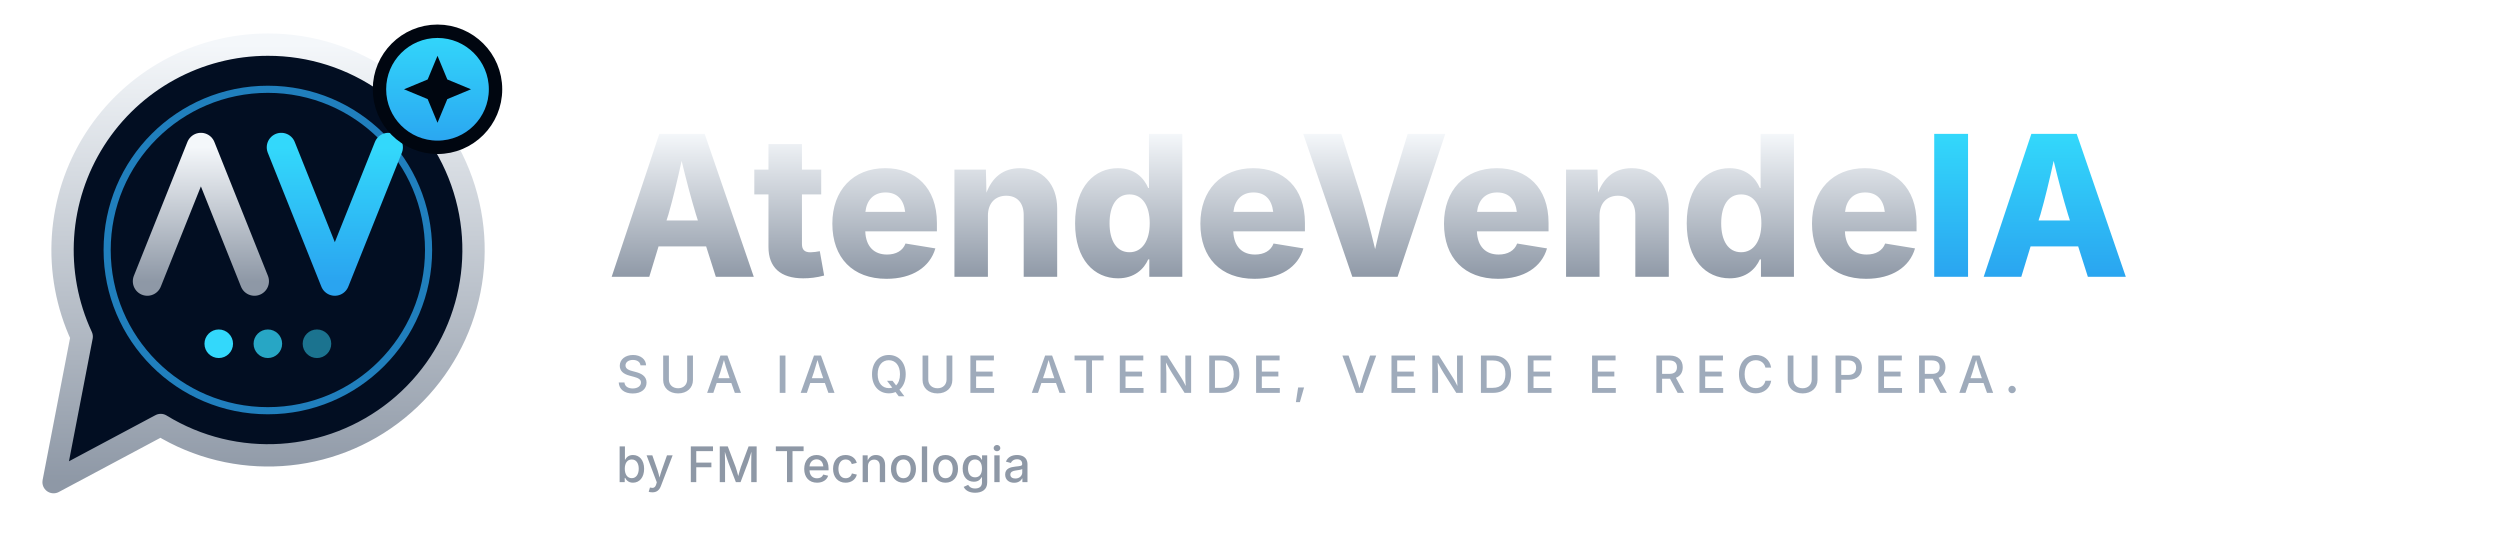
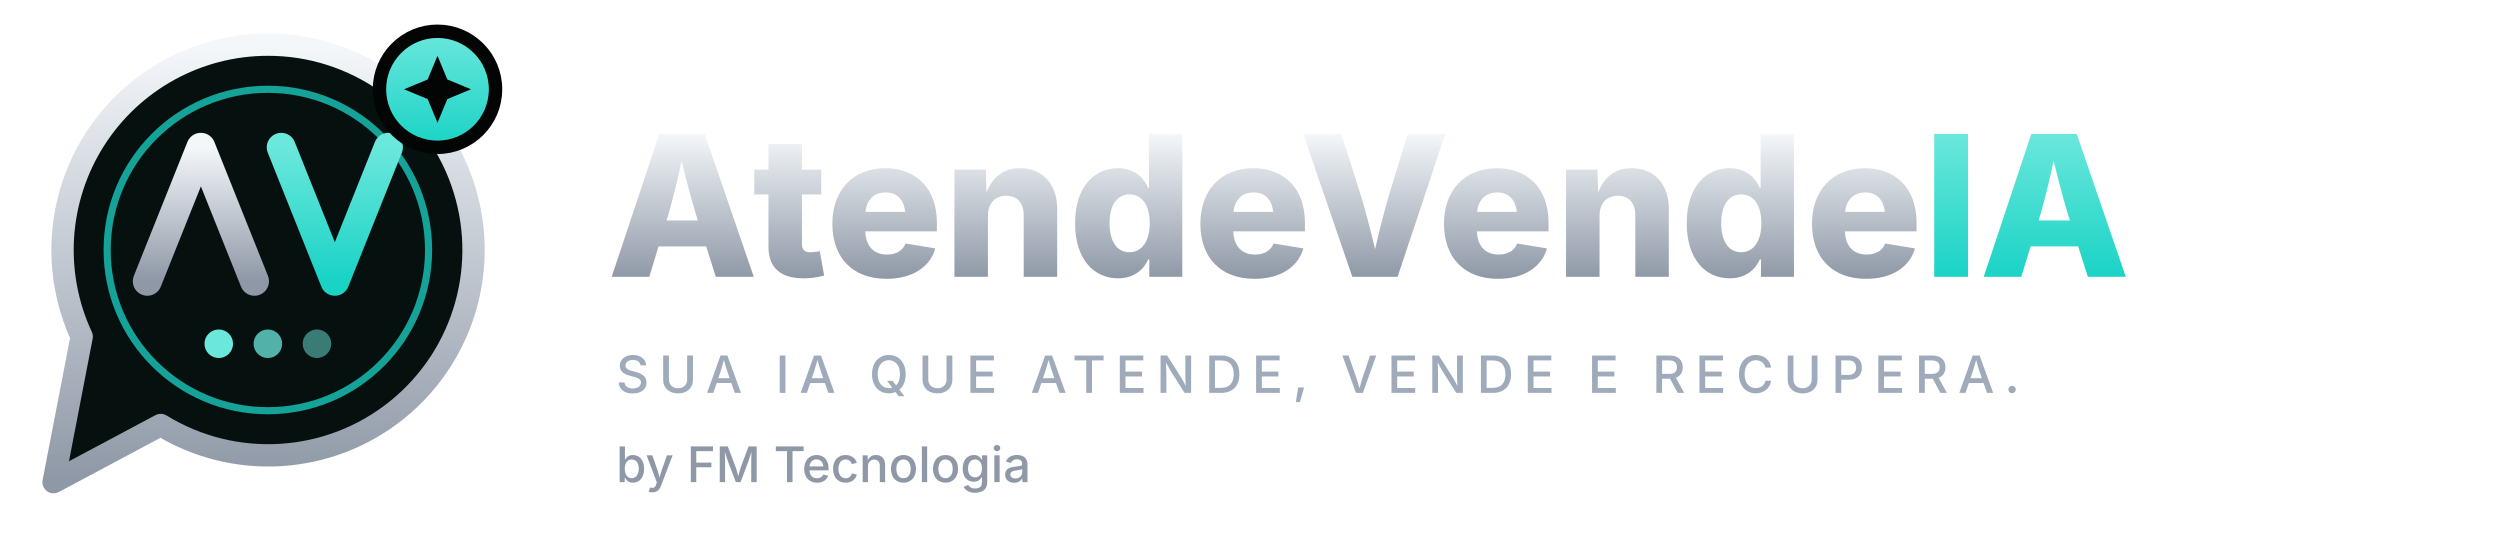
<svg xmlns="http://www.w3.org/2000/svg" viewBox="0 0 560 120" role="img" aria-label="AtendeVendeIA, by FM Tecnologia">
  <defs>
    <linearGradient id="s" x1="0" y1="0" x2="0" y2="1">
      <stop offset="0" stop-color="#f4f7fa" />
      <stop offset="1" stop-color="#8e98a6" />
    </linearGradient>
    <linearGradient id="b" x1="0" y1="0" x2="0" y2="1">
-       <stop offset="0" stop-color="#33d8fb" />
-       <stop offset="1" stop-color="#2aa4f0" />
+       <stop offset="0" stop-color="#6BE7DC" />
+       <stop offset="1" stop-color="#19D3C5" />
    </linearGradient>
  </defs>
  <g>
-     <path d="M60 10A46 46 0 1 1 36 95.2L12 108 18.3 75.4A46 46 0 0 1 60 10Z" fill="#020e22" stroke="url(#s)" stroke-width="5" stroke-linejoin="round" />
-     <circle cx="60" cy="56" r="36" fill="none" stroke="#2aa4f0" stroke-width="1.6" opacity=".75" />
+     <path d="M60 10A46 46 0 1 1 36 95.2L12 108 18.3 75.4A46 46 0 0 1 60 10Z" fill="#06100E" stroke="url(#s)" stroke-width="5" stroke-linejoin="round" />
+     <circle cx="60" cy="56" r="36" fill="none" stroke="#19D3C5" stroke-width="1.6" opacity=".75" />
    <g fill="none" stroke-width="6.5" stroke-linecap="round" stroke-linejoin="round">
      <polyline points="33,63 45,33 57,63" stroke="url(#s)" />
      <line x1="37" y1="54" x2="53" y2="54" stroke="url(#s)" />
      <polyline points="63,33 75,63 87,33" stroke="url(#b)" />
    </g>
-     <circle cx="49" cy="77" r="3.2" fill="#33d8fb" />
-     <circle cx="60" cy="77" r="3.2" fill="#33d8fb" opacity=".75" />
-     <circle cx="71" cy="77" r="3.2" fill="#33d8fb" opacity=".5" />
-     <circle cx="98" cy="20" r="13" fill="url(#b)" stroke="#000610" stroke-width="3" />
-     <path d="M98 12.5 100.2 17.8 105.5 20 100.2 22.2 98 27.5 95.8 22.2 90.5 20 95.8 17.8Z" fill="#000610" />
+     <circle cx="49" cy="77" r="3.2" fill="#6BE7DC" />
+     <circle cx="60" cy="77" r="3.2" fill="#6BE7DC" opacity=".75" />
+     <circle cx="71" cy="77" r="3.2" fill="#6BE7DC" opacity=".5" />
+     <circle cx="98" cy="20" r="13" fill="url(#b)" stroke="#020504" stroke-width="3" />
+     <path d="M98 12.5 100.2 17.8 105.5 20 100.2 22.2 98 27.5 95.8 22.2 90.5 20 95.8 17.8Z" fill="#020504" />
  </g>
  <g font-family="Inter, 'Segoe UI', system-ui, -apple-system, Roboto, sans-serif" font-weight="800">
    <text x="136" y="62" font-size="44" fill="url(#s)">AtendeVende<tspan fill="url(#b)">IA</tspan>
    </text>
    <text x="138" y="88" font-size="11.5" font-weight="500" letter-spacing="2.2" fill="#9fabbb">SUA IA QUE ATENDE, VENDE E RECUPERA.</text>
    <text x="138" y="108" font-size="11" font-weight="500" fill="#8e98a6">by FM Tecnologia</text>
  </g>
</svg>
